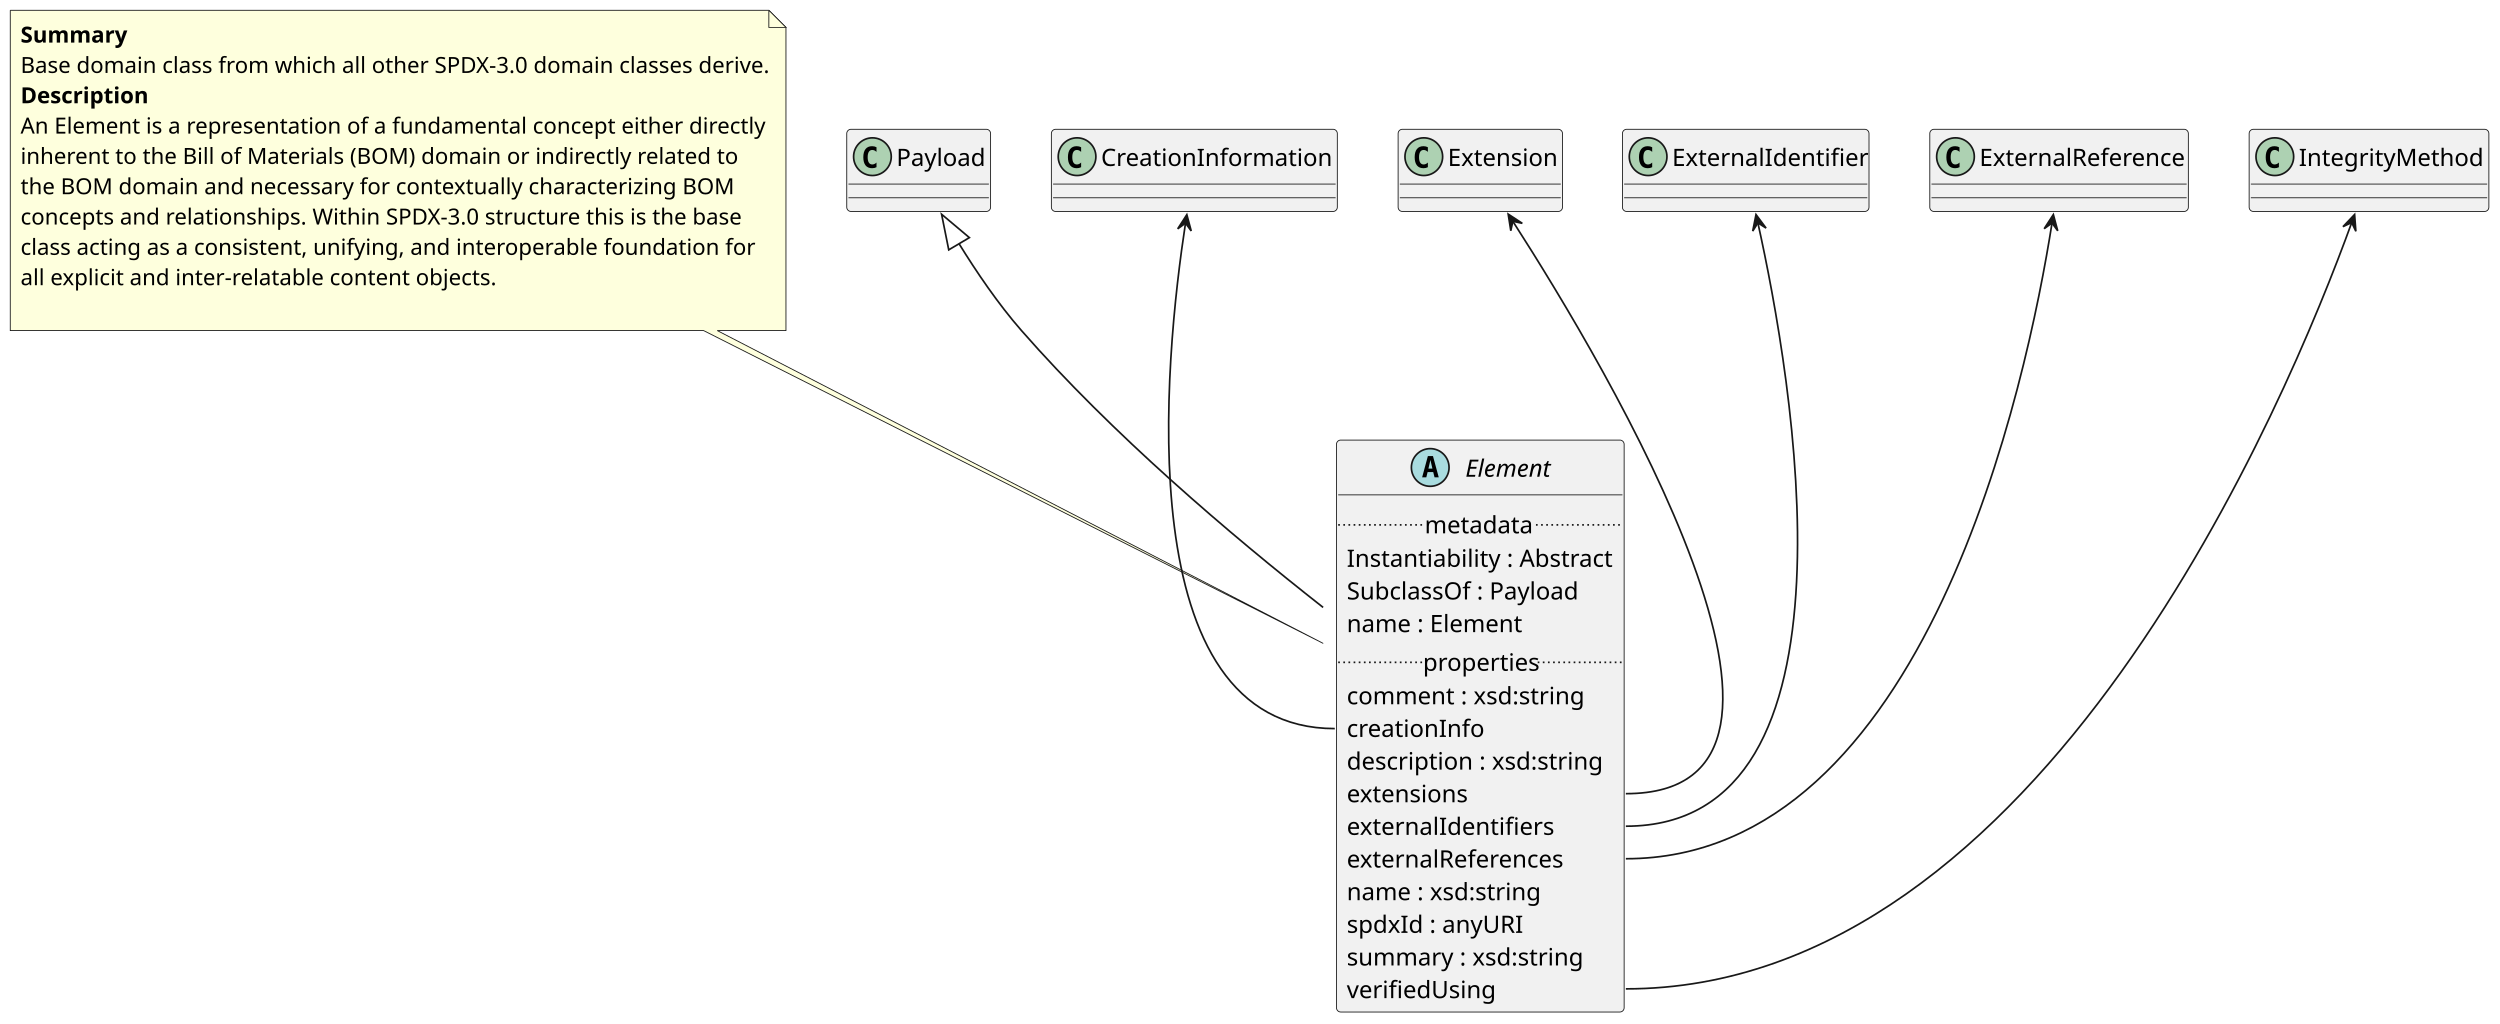
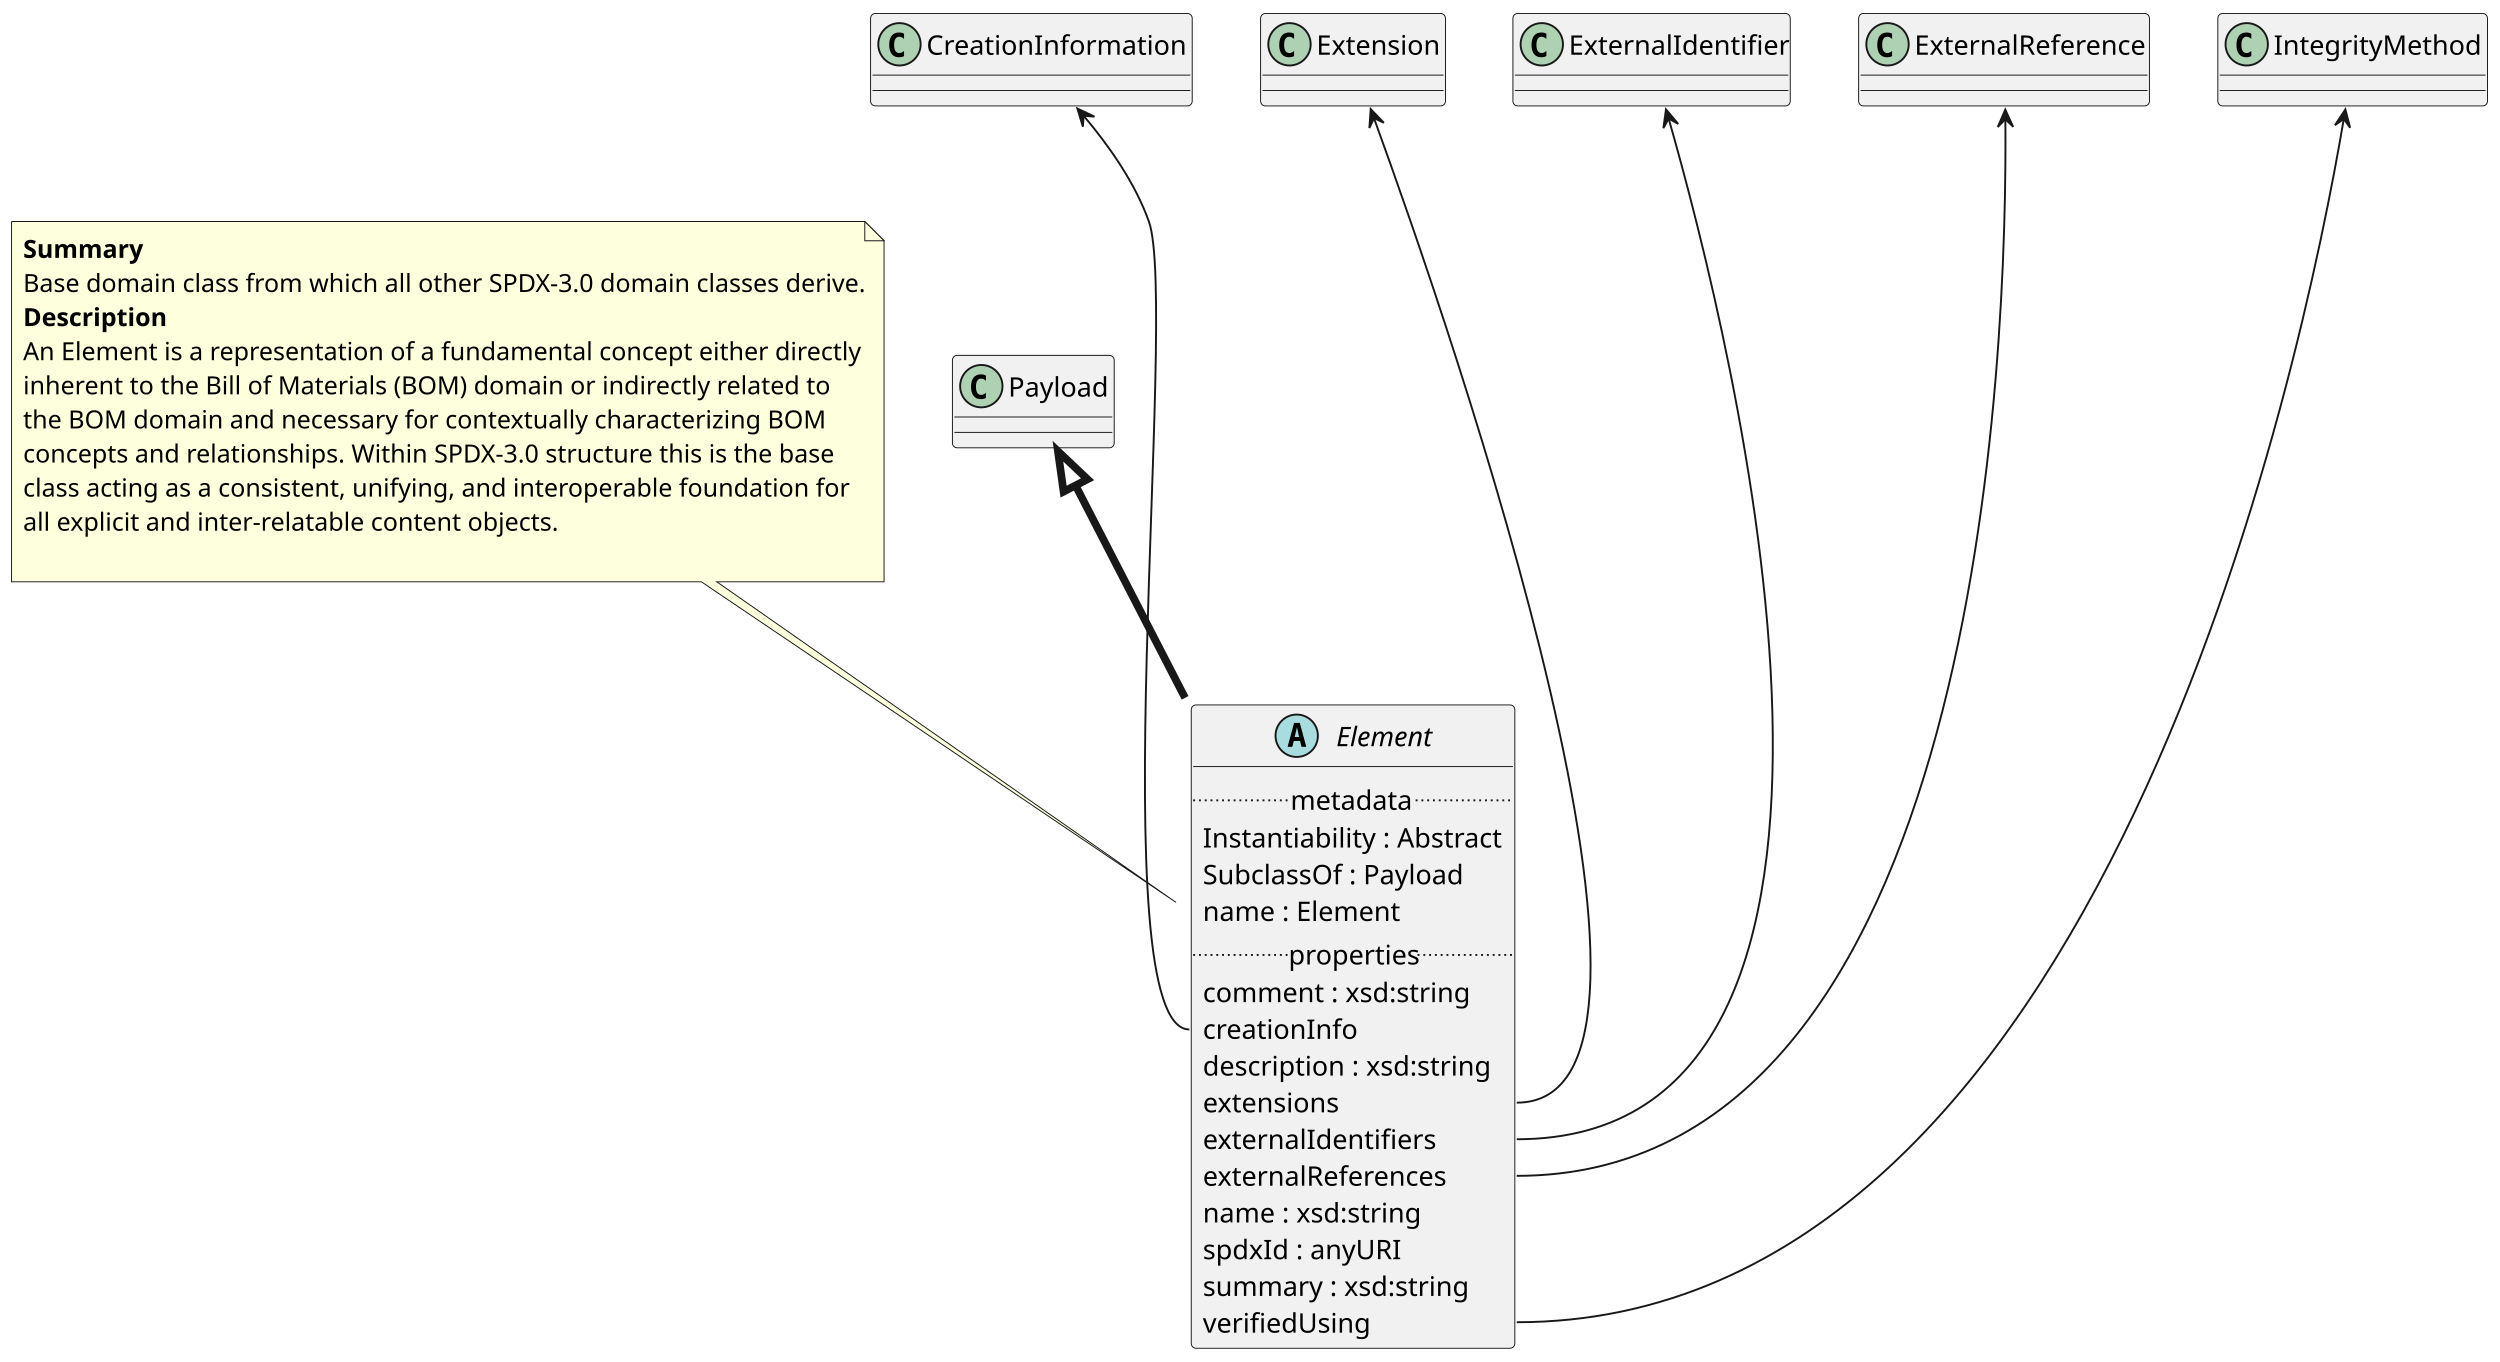
- <svg xmlns="http://www.w3.org/2000/svg" contentStyleType="text/css" height="598px" preserveAspectRatio="none" style="width:1460px;height:598px;background:#FFFFFF;" version="1.1" viewBox="0 0 1460 598" width="1460px" zoomAndPan="magnify">
+ <svg xmlns="http://www.w3.org/2000/svg" contentStyleType="text/css" height="707px" preserveAspectRatio="none" style="width:1298px;height:707px;background:#FFFFFF;" version="1.1" viewBox="0 0 1298 707" width="1298px" zoomAndPan="magnify">
  <defs />
  <g>
    <g id="elem_Element">
-       <rect codeLine="1" fill="#F1F1F1" height="334.019" id="Element" rx="2.5" ry="2.5" style="stroke:#181818;stroke-width:0.5;" width="168" x="780.5" y="257" />
-       <ellipse cx="835.25" cy="273" fill="#A9DCDF" rx="11" ry="11" style="stroke:#181818;stroke-width:1.0;" />
-       <path d="M833.875,266.359 L836.859,266.359 L840.219,278.75 L837.766,278.75 L837,275.688 L833.719,275.688 L832.969,278.75 L830.531,278.75 L833.875,266.359 Z M836.531,273.672 L835.359,268.594 L834.203,273.672 L836.531,273.672 Z " fill="#000000" />
-       <text fill="#000000" font-family="sans-serif" font-size="14" font-style="italic" lengthAdjust="spacing" textLength="50" x="855.75" y="278.432">Element</text>
-       <line style="stroke:#181818;stroke-width:0.5;" x1="781.5" x2="947.5" y1="289" y2="289" />
-       <text fill="#000000" font-family="sans-serif" font-size="14" lengthAdjust="spacing" textLength="156" x="786.5" y="331.034">Instantiability : Abstract</text>
-       <text fill="#000000" font-family="sans-serif" font-size="14" lengthAdjust="spacing" textLength="135" x="786.5" y="350.102">SubclassOf : Payload</text>
-       <text fill="#000000" font-family="sans-serif" font-size="14" lengthAdjust="spacing" textLength="102" x="786.5" y="369.17">name : Element</text>
-       <line style="stroke:#181818;stroke-width:1.0;stroke-dasharray:1.0,2.0;" x1="781.5" x2="832" y1="306.534" y2="306.534" />
-       <text fill="#000000" font-family="sans-serif" font-size="14" lengthAdjust="spacing" textLength="65" x="832" y="311.466">metadata</text>
-       <line style="stroke:#181818;stroke-width:1.0;stroke-dasharray:1.0,2.0;" x1="897" x2="947.5" y1="306.534" y2="306.534" />
-       <text fill="#000000" font-family="sans-serif" font-size="14" lengthAdjust="spacing" textLength="137" x="786.5" y="411.305">comment : xsd:string</text>
-       <text fill="#000000" font-family="sans-serif" font-size="14" lengthAdjust="spacing" textLength="81" x="786.5" y="430.373">creationInfo</text>
-       <text fill="#000000" font-family="sans-serif" font-size="14" lengthAdjust="spacing" textLength="145" x="786.5" y="449.441">description : xsd:string</text>
-       <text fill="#000000" font-family="sans-serif" font-size="14" lengthAdjust="spacing" textLength="71" x="786.5" y="468.509">extensions</text>
-       <text fill="#000000" font-family="sans-serif" font-size="14" lengthAdjust="spacing" textLength="119" x="786.5" y="487.577">externalIdentifiers</text>
-       <text fill="#000000" font-family="sans-serif" font-size="14" lengthAdjust="spacing" textLength="126" x="786.5" y="506.645">externalReferences</text>
-       <text fill="#000000" font-family="sans-serif" font-size="14" lengthAdjust="spacing" textLength="110" x="786.5" y="525.713">name : xsd:string</text>
-       <text fill="#000000" font-family="sans-serif" font-size="14" lengthAdjust="spacing" textLength="100" x="786.5" y="544.781">spdxId : anyURI</text>
-       <text fill="#000000" font-family="sans-serif" font-size="14" lengthAdjust="spacing" textLength="134" x="786.5" y="563.849">summary : xsd:string</text>
-       <text fill="#000000" font-family="sans-serif" font-size="14" lengthAdjust="spacing" textLength="82" x="786.5" y="582.917">verifiedUsing</text>
-       <line style="stroke:#181818;stroke-width:1.0;stroke-dasharray:1.0,2.0;" x1="781.5" x2="831" y1="386.806" y2="386.806" />
-       <text fill="#000000" font-family="sans-serif" font-size="14" lengthAdjust="spacing" textLength="67" x="831" y="391.738">properties</text>
-       <line style="stroke:#181818;stroke-width:1.0;stroke-dasharray:1.0,2.0;" x1="898" x2="947.5" y1="386.806" y2="386.806" />
+       <rect codeLine="1" fill="#F1F1F1" height="334.019" id="Element" rx="2.5" ry="2.5" style="stroke:#181818;stroke-width:0.5;" width="168" x="618.5" y="366" />
+       <ellipse cx="673.25" cy="382" fill="#A9DCDF" rx="11" ry="11" style="stroke:#181818;stroke-width:1.0;" />
+       <path d="M671.875,375.359 L674.859,375.359 L678.219,387.75 L675.766,387.75 L675,384.688 L671.719,384.688 L670.969,387.75 L668.531,387.75 L671.875,375.359 Z M674.531,382.672 L673.359,377.594 L672.203,382.672 L674.531,382.672 Z " fill="#000000" />
+       <text fill="#000000" font-family="sans-serif" font-size="14" font-style="italic" lengthAdjust="spacing" textLength="50" x="693.75" y="387.432">Element</text>
+       <line style="stroke:#181818;stroke-width:0.5;" x1="619.5" x2="785.5" y1="398" y2="398" />
+       <text fill="#000000" font-family="sans-serif" font-size="14" lengthAdjust="spacing" textLength="156" x="624.5" y="440.034">Instantiability : Abstract</text>
+       <text fill="#000000" font-family="sans-serif" font-size="14" lengthAdjust="spacing" textLength="135" x="624.5" y="459.102">SubclassOf : Payload</text>
+       <text fill="#000000" font-family="sans-serif" font-size="14" lengthAdjust="spacing" textLength="102" x="624.5" y="478.17">name : Element</text>
+       <line style="stroke:#181818;stroke-width:1.0;stroke-dasharray:1.0,2.0;" x1="619.5" x2="670" y1="415.534" y2="415.534" />
+       <text fill="#000000" font-family="sans-serif" font-size="14" lengthAdjust="spacing" textLength="65" x="670" y="420.466">metadata</text>
+       <line style="stroke:#181818;stroke-width:1.0;stroke-dasharray:1.0,2.0;" x1="735" x2="785.5" y1="415.534" y2="415.534" />
+       <text fill="#000000" font-family="sans-serif" font-size="14" lengthAdjust="spacing" textLength="137" x="624.5" y="520.306">comment : xsd:string</text>
+       <text fill="#000000" font-family="sans-serif" font-size="14" lengthAdjust="spacing" textLength="81" x="624.5" y="539.373">creationInfo</text>
+       <text fill="#000000" font-family="sans-serif" font-size="14" lengthAdjust="spacing" textLength="145" x="624.5" y="558.441">description : xsd:string</text>
+       <text fill="#000000" font-family="sans-serif" font-size="14" lengthAdjust="spacing" textLength="71" x="624.5" y="577.509">extensions</text>
+       <text fill="#000000" font-family="sans-serif" font-size="14" lengthAdjust="spacing" textLength="119" x="624.5" y="596.577">externalIdentifiers</text>
+       <text fill="#000000" font-family="sans-serif" font-size="14" lengthAdjust="spacing" textLength="126" x="624.5" y="615.645">externalReferences</text>
+       <text fill="#000000" font-family="sans-serif" font-size="14" lengthAdjust="spacing" textLength="110" x="624.5" y="634.713">name : xsd:string</text>
+       <text fill="#000000" font-family="sans-serif" font-size="14" lengthAdjust="spacing" textLength="100" x="624.5" y="653.781">spdxId : anyURI</text>
+       <text fill="#000000" font-family="sans-serif" font-size="14" lengthAdjust="spacing" textLength="134" x="624.5" y="672.849">summary : xsd:string</text>
+       <text fill="#000000" font-family="sans-serif" font-size="14" lengthAdjust="spacing" textLength="82" x="624.5" y="691.917">verifiedUsing</text>
+       <line style="stroke:#181818;stroke-width:1.0;stroke-dasharray:1.0,2.0;" x1="619.5" x2="669" y1="495.806" y2="495.806" />
+       <text fill="#000000" font-family="sans-serif" font-size="14" lengthAdjust="spacing" textLength="67" x="669" y="500.738">properties</text>
+       <line style="stroke:#181818;stroke-width:1.0;stroke-dasharray:1.0,2.0;" x1="736" x2="785.5" y1="495.806" y2="495.806" />
    </g>
    <g id="elem_GMN3">
-       <path d="M6,6 L6,193.06 A0,0 0 0 0 6,193.06 L410.88,193.06 L772.77,375.76 L418.88,193.06 L459,193.06 A0,0 0 0 0 459,193.06 L459,16 L449,6 L6,6 A0,0 0 0 0 6,6 " fill="#FEFFDD" style="stroke:#181818;stroke-width:0.5;" />
-       <path d="M449,6 L449,16 L459,16 L449,6 " fill="#FEFFDD" style="stroke:#181818;stroke-width:0.5;" />
-       <text fill="#000000" font-family="sans-serif" font-size="13" font-weight="bold" lengthAdjust="spacing" textLength="62" x="12" y="24.897">Summary</text>
-       <text fill="#000000" font-family="sans-serif" font-size="13" lengthAdjust="spacing" textLength="432" x="12" y="42.603">Base domain class from which all other SPDX-3.0 domain classes derive.</text>
-       <text fill="#000000" font-family="sans-serif" font-size="13" font-weight="bold" lengthAdjust="spacing" textLength="81" x="12" y="60.309">Description</text>
-       <text fill="#000000" font-family="sans-serif" font-size="13" lengthAdjust="spacing" textLength="428" x="12" y="78.015">An Element is a representation of a fundamental concept either directly</text>
-       <text fill="#000000" font-family="sans-serif" font-size="13" lengthAdjust="spacing" textLength="407" x="12" y="95.721">inherent to the Bill of Materials (BOM) domain or indirectly related to</text>
-       <text fill="#000000" font-family="sans-serif" font-size="13" lengthAdjust="spacing" textLength="409" x="12" y="113.427">the BOM domain and necessary for contextually characterizing BOM</text>
-       <text fill="#000000" font-family="sans-serif" font-size="13" lengthAdjust="spacing" textLength="417" x="12" y="131.133">concepts and relationships. Within SPDX-3.0 structure this is the base</text>
-       <text fill="#000000" font-family="sans-serif" font-size="13" lengthAdjust="spacing" textLength="424" x="12" y="148.839">class acting as a consistent, unifying, and interoperable foundation for</text>
-       <text fill="#000000" font-family="sans-serif" font-size="13" lengthAdjust="spacing" textLength="272" x="12" y="166.545">all explicit and inter-relatable content objects.</text>
-       <text fill="#000000" font-family="sans-serif" font-size="13" lengthAdjust="spacing" textLength="3" x="12" y="184.251"> </text>
+       <path d="M6,115 L6,302.06 A0,0 0 0 0 6,302.06 L364.13,302.06 L610.62,468.55 L372.13,302.06 L459,302.06 A0,0 0 0 0 459,302.06 L459,125 L449,115 L6,115 A0,0 0 0 0 6,115 " fill="#FEFFDD" style="stroke:#181818;stroke-width:0.5;" />
+       <path d="M449,115 L449,125 L459,125 L449,115 " fill="#FEFFDD" style="stroke:#181818;stroke-width:0.5;" />
+       <text fill="#000000" font-family="sans-serif" font-size="13" font-weight="bold" lengthAdjust="spacing" textLength="62" x="12" y="133.897">Summary</text>
+       <text fill="#000000" font-family="sans-serif" font-size="13" lengthAdjust="spacing" textLength="432" x="12" y="151.603">Base domain class from which all other SPDX-3.0 domain classes derive.</text>
+       <text fill="#000000" font-family="sans-serif" font-size="13" font-weight="bold" lengthAdjust="spacing" textLength="81" x="12" y="169.309">Description</text>
+       <text fill="#000000" font-family="sans-serif" font-size="13" lengthAdjust="spacing" textLength="428" x="12" y="187.015">An Element is a representation of a fundamental concept either directly</text>
+       <text fill="#000000" font-family="sans-serif" font-size="13" lengthAdjust="spacing" textLength="407" x="12" y="204.721">inherent to the Bill of Materials (BOM) domain or indirectly related to</text>
+       <text fill="#000000" font-family="sans-serif" font-size="13" lengthAdjust="spacing" textLength="409" x="12" y="222.427">the BOM domain and necessary for contextually characterizing BOM</text>
+       <text fill="#000000" font-family="sans-serif" font-size="13" lengthAdjust="spacing" textLength="417" x="12" y="240.133">concepts and relationships. Within SPDX-3.0 structure this is the base</text>
+       <text fill="#000000" font-family="sans-serif" font-size="13" lengthAdjust="spacing" textLength="424" x="12" y="257.839">class acting as a consistent, unifying, and interoperable foundation for</text>
+       <text fill="#000000" font-family="sans-serif" font-size="13" lengthAdjust="spacing" textLength="272" x="12" y="275.545">all explicit and inter-relatable content objects.</text>
+       <text fill="#000000" font-family="sans-serif" font-size="13" lengthAdjust="spacing" textLength="3" x="12" y="293.251"> </text>
    </g>
    <g id="elem_Payload">
-       <rect fill="#F1F1F1" height="48" id="Payload" rx="2.5" ry="2.5" style="stroke:#181818;stroke-width:0.5;" width="84" x="494.5" y="75.5" />
-       <ellipse cx="509.5" cy="91.5" fill="#ADD1B2" rx="11" ry="11" style="stroke:#181818;stroke-width:1.0;" />
-       <path d="M509.297,98.234 Q506.812,98.234 505.484,96.594 Q504.172,94.922 504.172,91.812 Q504.172,88.688 505.484,87.031 Q506.812,85.375 509.297,85.375 Q510.016,85.375 510.672,85.531 Q511.312,85.688 511.875,85.984 L511.875,88.703 Q511.516,88.359 511.219,88.172 Q510.922,87.969 510.656,87.844 Q510.344,87.703 510.031,87.641 Q509.734,87.578 509.422,87.578 Q508.094,87.578 507.406,88.641 Q506.719,89.734 506.719,91.812 Q506.719,93.906 507.406,94.969 Q508.094,96.047 509.422,96.047 Q510.062,96.047 510.656,95.766 Q510.953,95.641 511.234,95.453 Q511.531,95.25 511.875,94.922 L511.875,97.641 Q511.297,97.938 510.656,98.094 Q510.016,98.234 509.297,98.234 Z " fill="#000000" />
-       <text fill="#000000" font-family="sans-serif" font-size="14" lengthAdjust="spacing" textLength="52" x="523.5" y="96.932">Payload</text>
-       <line style="stroke:#181818;stroke-width:0.5;" x1="495.5" x2="577.5" y1="107.5" y2="107.5" />
-       <line style="stroke:#181818;stroke-width:0.5;" x1="495.5" x2="577.5" y1="115.5" y2="115.5" />
+       <rect fill="#F1F1F1" height="48" id="Payload" rx="2.5" ry="2.5" style="stroke:#181818;stroke-width:0.5;" width="84" x="494.5" y="184.5" />
+       <ellipse cx="509.5" cy="200.5" fill="#ADD1B2" rx="11" ry="11" style="stroke:#181818;stroke-width:1.0;" />
+       <path d="M509.297,207.234 Q506.812,207.234 505.484,205.594 Q504.172,203.922 504.172,200.812 Q504.172,197.688 505.484,196.031 Q506.812,194.375 509.297,194.375 Q510.016,194.375 510.672,194.531 Q511.312,194.688 511.875,194.984 L511.875,197.703 Q511.516,197.359 511.219,197.172 Q510.922,196.969 510.656,196.844 Q510.344,196.703 510.031,196.641 Q509.734,196.578 509.422,196.578 Q508.094,196.578 507.406,197.641 Q506.719,198.734 506.719,200.812 Q506.719,202.906 507.406,203.969 Q508.094,205.047 509.422,205.047 Q510.062,205.047 510.656,204.766 Q510.953,204.641 511.234,204.453 Q511.531,204.25 511.875,203.922 L511.875,206.641 Q511.297,206.938 510.656,207.094 Q510.016,207.234 509.297,207.234 Z " fill="#000000" />
+       <text fill="#000000" font-family="sans-serif" font-size="14" lengthAdjust="spacing" textLength="52" x="523.5" y="205.932">Payload</text>
+       <line style="stroke:#181818;stroke-width:0.5;" x1="495.5" x2="577.5" y1="216.5" y2="216.5" />
+       <line style="stroke:#181818;stroke-width:0.5;" x1="495.5" x2="577.5" y1="224.5" y2="224.5" />
    </g>
    <g id="elem_CreationInformation">
-       <rect fill="#F1F1F1" height="48" id="CreationInformation" rx="2.5" ry="2.5" style="stroke:#181818;stroke-width:0.5;" width="167" x="614" y="75.5" />
-       <ellipse cx="629" cy="91.5" fill="#ADD1B2" rx="11" ry="11" style="stroke:#181818;stroke-width:1.0;" />
-       <path d="M628.797,98.234 Q626.312,98.234 624.984,96.594 Q623.672,94.922 623.672,91.812 Q623.672,88.688 624.984,87.031 Q626.312,85.375 628.797,85.375 Q629.516,85.375 630.172,85.531 Q630.812,85.688 631.375,85.984 L631.375,88.703 Q631.016,88.359 630.719,88.172 Q630.422,87.969 630.156,87.844 Q629.844,87.703 629.531,87.641 Q629.234,87.578 628.922,87.578 Q627.594,87.578 626.906,88.641 Q626.219,89.734 626.219,91.812 Q626.219,93.906 626.906,94.969 Q627.594,96.047 628.922,96.047 Q629.562,96.047 630.156,95.766 Q630.453,95.641 630.734,95.453 Q631.031,95.25 631.375,94.922 L631.375,97.641 Q630.797,97.938 630.156,98.094 Q629.516,98.234 628.797,98.234 Z " fill="#000000" />
-       <text fill="#000000" font-family="sans-serif" font-size="14" lengthAdjust="spacing" textLength="135" x="643" y="96.932">CreationInformation</text>
-       <line style="stroke:#181818;stroke-width:0.5;" x1="615" x2="780" y1="107.5" y2="107.5" />
-       <line style="stroke:#181818;stroke-width:0.5;" x1="615" x2="780" y1="115.5" y2="115.5" />
+       <rect fill="#F1F1F1" height="48" id="CreationInformation" rx="2.5" ry="2.5" style="stroke:#181818;stroke-width:0.5;" width="167" x="452" y="7" />
+       <ellipse cx="467" cy="23" fill="#ADD1B2" rx="11" ry="11" style="stroke:#181818;stroke-width:1.0;" />
+       <path d="M466.797,29.734 Q464.312,29.734 462.984,28.094 Q461.672,26.422 461.672,23.312 Q461.672,20.188 462.984,18.531 Q464.312,16.875 466.797,16.875 Q467.516,16.875 468.172,17.031 Q468.812,17.188 469.375,17.484 L469.375,20.203 Q469.016,19.859 468.719,19.672 Q468.422,19.469 468.156,19.344 Q467.844,19.203 467.531,19.141 Q467.234,19.078 466.922,19.078 Q465.594,19.078 464.906,20.141 Q464.219,21.234 464.219,23.312 Q464.219,25.406 464.906,26.469 Q465.594,27.547 466.922,27.547 Q467.562,27.547 468.156,27.266 Q468.453,27.141 468.734,26.953 Q469.031,26.75 469.375,26.422 L469.375,29.141 Q468.797,29.438 468.156,29.594 Q467.516,29.734 466.797,29.734 Z " fill="#000000" />
+       <text fill="#000000" font-family="sans-serif" font-size="14" lengthAdjust="spacing" textLength="135" x="481" y="28.432">CreationInformation</text>
+       <line style="stroke:#181818;stroke-width:0.5;" x1="453" x2="618" y1="39" y2="39" />
+       <line style="stroke:#181818;stroke-width:0.5;" x1="453" x2="618" y1="47" y2="47" />
    </g>
    <g id="elem_Extension">
-       <rect fill="#F1F1F1" height="48" id="Extension" rx="2.5" ry="2.5" style="stroke:#181818;stroke-width:0.5;" width="96" x="816.5" y="75.5" />
-       <ellipse cx="831.5" cy="91.5" fill="#ADD1B2" rx="11" ry="11" style="stroke:#181818;stroke-width:1.0;" />
-       <path d="M831.297,98.234 Q828.812,98.234 827.484,96.594 Q826.172,94.922 826.172,91.812 Q826.172,88.688 827.484,87.031 Q828.812,85.375 831.297,85.375 Q832.016,85.375 832.672,85.531 Q833.312,85.688 833.875,85.984 L833.875,88.703 Q833.516,88.359 833.219,88.172 Q832.922,87.969 832.656,87.844 Q832.344,87.703 832.031,87.641 Q831.734,87.578 831.422,87.578 Q830.094,87.578 829.406,88.641 Q828.719,89.734 828.719,91.812 Q828.719,93.906 829.406,94.969 Q830.094,96.047 831.422,96.047 Q832.062,96.047 832.656,95.766 Q832.953,95.641 833.234,95.453 Q833.531,95.25 833.875,94.922 L833.875,97.641 Q833.297,97.938 832.656,98.094 Q832.016,98.234 831.297,98.234 Z " fill="#000000" />
-       <text fill="#000000" font-family="sans-serif" font-size="14" lengthAdjust="spacing" textLength="64" x="845.5" y="96.932">Extension</text>
-       <line style="stroke:#181818;stroke-width:0.5;" x1="817.5" x2="911.5" y1="107.5" y2="107.5" />
-       <line style="stroke:#181818;stroke-width:0.5;" x1="817.5" x2="911.5" y1="115.5" y2="115.5" />
+       <rect fill="#F1F1F1" height="48" id="Extension" rx="2.5" ry="2.5" style="stroke:#181818;stroke-width:0.5;" width="96" x="654.5" y="7" />
+       <ellipse cx="669.5" cy="23" fill="#ADD1B2" rx="11" ry="11" style="stroke:#181818;stroke-width:1.0;" />
+       <path d="M669.297,29.734 Q666.812,29.734 665.484,28.094 Q664.172,26.422 664.172,23.312 Q664.172,20.188 665.484,18.531 Q666.812,16.875 669.297,16.875 Q670.016,16.875 670.672,17.031 Q671.312,17.188 671.875,17.484 L671.875,20.203 Q671.516,19.859 671.219,19.672 Q670.922,19.469 670.656,19.344 Q670.344,19.203 670.031,19.141 Q669.734,19.078 669.422,19.078 Q668.094,19.078 667.406,20.141 Q666.719,21.234 666.719,23.312 Q666.719,25.406 667.406,26.469 Q668.094,27.547 669.422,27.547 Q670.062,27.547 670.656,27.266 Q670.953,27.141 671.234,26.953 Q671.531,26.75 671.875,26.422 L671.875,29.141 Q671.297,29.438 670.656,29.594 Q670.016,29.734 669.297,29.734 Z " fill="#000000" />
+       <text fill="#000000" font-family="sans-serif" font-size="14" lengthAdjust="spacing" textLength="64" x="683.5" y="28.432">Extension</text>
+       <line style="stroke:#181818;stroke-width:0.5;" x1="655.5" x2="749.5" y1="39" y2="39" />
+       <line style="stroke:#181818;stroke-width:0.5;" x1="655.5" x2="749.5" y1="47" y2="47" />
    </g>
    <g id="elem_ExternalIdentifier">
-       <rect fill="#F1F1F1" height="48" id="ExternalIdentifier" rx="2.5" ry="2.5" style="stroke:#181818;stroke-width:0.5;" width="144" x="947.5" y="75.5" />
-       <ellipse cx="962.5" cy="91.5" fill="#ADD1B2" rx="11" ry="11" style="stroke:#181818;stroke-width:1.0;" />
-       <path d="M962.297,98.234 Q959.812,98.234 958.484,96.594 Q957.172,94.922 957.172,91.812 Q957.172,88.688 958.484,87.031 Q959.812,85.375 962.297,85.375 Q963.016,85.375 963.672,85.531 Q964.312,85.688 964.875,85.984 L964.875,88.703 Q964.516,88.359 964.219,88.172 Q963.922,87.969 963.656,87.844 Q963.344,87.703 963.031,87.641 Q962.734,87.578 962.422,87.578 Q961.094,87.578 960.406,88.641 Q959.719,89.734 959.719,91.812 Q959.719,93.906 960.406,94.969 Q961.094,96.047 962.422,96.047 Q963.062,96.047 963.656,95.766 Q963.953,95.641 964.234,95.453 Q964.531,95.25 964.875,94.922 L964.875,97.641 Q964.297,97.938 963.656,98.094 Q963.016,98.234 962.297,98.234 Z " fill="#000000" />
-       <text fill="#000000" font-family="sans-serif" font-size="14" lengthAdjust="spacing" textLength="112" x="976.5" y="96.932">ExternalIdentifier</text>
-       <line style="stroke:#181818;stroke-width:0.5;" x1="948.5" x2="1090.5" y1="107.5" y2="107.5" />
-       <line style="stroke:#181818;stroke-width:0.5;" x1="948.5" x2="1090.5" y1="115.5" y2="115.5" />
+       <rect fill="#F1F1F1" height="48" id="ExternalIdentifier" rx="2.5" ry="2.5" style="stroke:#181818;stroke-width:0.5;" width="144" x="785.5" y="7" />
+       <ellipse cx="800.5" cy="23" fill="#ADD1B2" rx="11" ry="11" style="stroke:#181818;stroke-width:1.0;" />
+       <path d="M800.297,29.734 Q797.812,29.734 796.484,28.094 Q795.172,26.422 795.172,23.312 Q795.172,20.188 796.484,18.531 Q797.812,16.875 800.297,16.875 Q801.016,16.875 801.672,17.031 Q802.312,17.188 802.875,17.484 L802.875,20.203 Q802.516,19.859 802.219,19.672 Q801.922,19.469 801.656,19.344 Q801.344,19.203 801.031,19.141 Q800.734,19.078 800.422,19.078 Q799.094,19.078 798.406,20.141 Q797.719,21.234 797.719,23.312 Q797.719,25.406 798.406,26.469 Q799.094,27.547 800.422,27.547 Q801.062,27.547 801.656,27.266 Q801.953,27.141 802.234,26.953 Q802.531,26.75 802.875,26.422 L802.875,29.141 Q802.297,29.438 801.656,29.594 Q801.016,29.734 800.297,29.734 Z " fill="#000000" />
+       <text fill="#000000" font-family="sans-serif" font-size="14" lengthAdjust="spacing" textLength="112" x="814.5" y="28.432">ExternalIdentifier</text>
+       <line style="stroke:#181818;stroke-width:0.5;" x1="786.5" x2="928.5" y1="39" y2="39" />
+       <line style="stroke:#181818;stroke-width:0.5;" x1="786.5" x2="928.5" y1="47" y2="47" />
    </g>
    <g id="elem_ExternalReference">
-       <rect fill="#F1F1F1" height="48" id="ExternalReference" rx="2.5" ry="2.5" style="stroke:#181818;stroke-width:0.5;" width="151" x="1127" y="75.5" />
-       <ellipse cx="1142" cy="91.5" fill="#ADD1B2" rx="11" ry="11" style="stroke:#181818;stroke-width:1.0;" />
-       <path d="M1141.797,98.234 Q1139.312,98.234 1137.984,96.594 Q1136.672,94.922 1136.672,91.812 Q1136.672,88.688 1137.984,87.031 Q1139.312,85.375 1141.797,85.375 Q1142.516,85.375 1143.172,85.531 Q1143.812,85.688 1144.375,85.984 L1144.375,88.703 Q1144.016,88.359 1143.719,88.172 Q1143.422,87.969 1143.156,87.844 Q1142.844,87.703 1142.531,87.641 Q1142.234,87.578 1141.922,87.578 Q1140.594,87.578 1139.906,88.641 Q1139.219,89.734 1139.219,91.812 Q1139.219,93.906 1139.906,94.969 Q1140.594,96.047 1141.922,96.047 Q1142.562,96.047 1143.156,95.766 Q1143.453,95.641 1143.734,95.453 Q1144.031,95.25 1144.375,94.922 L1144.375,97.641 Q1143.797,97.938 1143.156,98.094 Q1142.516,98.234 1141.797,98.234 Z " fill="#000000" />
-       <text fill="#000000" font-family="sans-serif" font-size="14" lengthAdjust="spacing" textLength="119" x="1156" y="96.932">ExternalReference</text>
-       <line style="stroke:#181818;stroke-width:0.5;" x1="1128" x2="1277" y1="107.5" y2="107.5" />
-       <line style="stroke:#181818;stroke-width:0.5;" x1="1128" x2="1277" y1="115.5" y2="115.5" />
+       <rect fill="#F1F1F1" height="48" id="ExternalReference" rx="2.5" ry="2.5" style="stroke:#181818;stroke-width:0.5;" width="151" x="965" y="7" />
+       <ellipse cx="980" cy="23" fill="#ADD1B2" rx="11" ry="11" style="stroke:#181818;stroke-width:1.0;" />
+       <path d="M979.797,29.734 Q977.312,29.734 975.984,28.094 Q974.672,26.422 974.672,23.312 Q974.672,20.188 975.984,18.531 Q977.312,16.875 979.797,16.875 Q980.516,16.875 981.172,17.031 Q981.812,17.188 982.375,17.484 L982.375,20.203 Q982.016,19.859 981.719,19.672 Q981.422,19.469 981.156,19.344 Q980.844,19.203 980.531,19.141 Q980.234,19.078 979.922,19.078 Q978.594,19.078 977.906,20.141 Q977.219,21.234 977.219,23.312 Q977.219,25.406 977.906,26.469 Q978.594,27.547 979.922,27.547 Q980.562,27.547 981.156,27.266 Q981.453,27.141 981.734,26.953 Q982.031,26.75 982.375,26.422 L982.375,29.141 Q981.797,29.438 981.156,29.594 Q980.516,29.734 979.797,29.734 Z " fill="#000000" />
+       <text fill="#000000" font-family="sans-serif" font-size="14" lengthAdjust="spacing" textLength="119" x="994" y="28.432">ExternalReference</text>
+       <line style="stroke:#181818;stroke-width:0.5;" x1="966" x2="1115" y1="39" y2="39" />
+       <line style="stroke:#181818;stroke-width:0.5;" x1="966" x2="1115" y1="47" y2="47" />
    </g>
    <g id="elem_IntegrityMethod">
-       <rect fill="#F1F1F1" height="48" id="IntegrityMethod" rx="2.5" ry="2.5" style="stroke:#181818;stroke-width:0.5;" width="140" x="1313.5" y="75.5" />
-       <ellipse cx="1328.5" cy="91.5" fill="#ADD1B2" rx="11" ry="11" style="stroke:#181818;stroke-width:1.0;" />
-       <path d="M1328.297,98.234 Q1325.812,98.234 1324.484,96.594 Q1323.172,94.922 1323.172,91.812 Q1323.172,88.688 1324.484,87.031 Q1325.812,85.375 1328.297,85.375 Q1329.016,85.375 1329.672,85.531 Q1330.312,85.688 1330.875,85.984 L1330.875,88.703 Q1330.516,88.359 1330.219,88.172 Q1329.922,87.969 1329.656,87.844 Q1329.344,87.703 1329.031,87.641 Q1328.734,87.578 1328.422,87.578 Q1327.094,87.578 1326.406,88.641 Q1325.719,89.734 1325.719,91.812 Q1325.719,93.906 1326.406,94.969 Q1327.094,96.047 1328.422,96.047 Q1329.062,96.047 1329.656,95.766 Q1329.953,95.641 1330.234,95.453 Q1330.531,95.25 1330.875,94.922 L1330.875,97.641 Q1330.297,97.938 1329.656,98.094 Q1329.016,98.234 1328.297,98.234 Z " fill="#000000" />
-       <text fill="#000000" font-family="sans-serif" font-size="14" lengthAdjust="spacing" textLength="108" x="1342.5" y="96.932">IntegrityMethod</text>
-       <line style="stroke:#181818;stroke-width:0.5;" x1="1314.5" x2="1452.5" y1="107.5" y2="107.5" />
-       <line style="stroke:#181818;stroke-width:0.5;" x1="1314.5" x2="1452.5" y1="115.5" y2="115.5" />
+       <rect fill="#F1F1F1" height="48" id="IntegrityMethod" rx="2.5" ry="2.5" style="stroke:#181818;stroke-width:0.5;" width="140" x="1151.5" y="7" />
+       <ellipse cx="1166.5" cy="23" fill="#ADD1B2" rx="11" ry="11" style="stroke:#181818;stroke-width:1.0;" />
+       <path d="M1166.297,29.734 Q1163.812,29.734 1162.484,28.094 Q1161.172,26.422 1161.172,23.312 Q1161.172,20.188 1162.484,18.531 Q1163.812,16.875 1166.297,16.875 Q1167.016,16.875 1167.672,17.031 Q1168.312,17.188 1168.875,17.484 L1168.875,20.203 Q1168.516,19.859 1168.219,19.672 Q1167.922,19.469 1167.656,19.344 Q1167.344,19.203 1167.031,19.141 Q1166.734,19.078 1166.422,19.078 Q1165.094,19.078 1164.406,20.141 Q1163.719,21.234 1163.719,23.312 Q1163.719,25.406 1164.406,26.469 Q1165.094,27.547 1166.422,27.547 Q1167.062,27.547 1167.656,27.266 Q1167.953,27.141 1168.234,26.953 Q1168.531,26.75 1168.875,26.422 L1168.875,29.141 Q1168.297,29.438 1167.656,29.594 Q1167.016,29.734 1166.297,29.734 Z " fill="#000000" />
+       <text fill="#000000" font-family="sans-serif" font-size="14" lengthAdjust="spacing" textLength="108" x="1180.5" y="28.432">IntegrityMethod</text>
+       <line style="stroke:#181818;stroke-width:0.5;" x1="1152.5" x2="1290.5" y1="39" y2="39" />
+       <line style="stroke:#181818;stroke-width:0.5;" x1="1152.5" x2="1290.5" y1="47" y2="47" />
    </g>
    <g id="link_Payload_Element">
-       <path codeLine="30" d="M560.04,142.26 C570.26,158.82 582.98,177.56 596.5,193 C649.25,253.27 718.03,311.84 772.7,354.73 " fill="none" id="Payload-backto-Element" style="stroke:#181818;stroke-width:1.0;" />
-       <polygon fill="none" points="554.06,145.91,549.89,125.13,566.11,138.77,554.06,145.91" style="stroke:#181818;stroke-width:1.0;" />
+       <path codeLine="30" d="M558.3,251.79 C573.22,280.72 594.06,321.16 615.28,362.31 " fill="none" id="Payload-backto-Element" style="stroke:#181818;stroke-width:4.0;" />
+       <polygon fill="none" points="552.21,255.25,549.27,234.26,564.65,248.83,552.21,255.25" style="stroke:#181818;stroke-width:4.0;" />
    </g>
    <g id="link_CreationInformation_Element">
-       <path codeLine="31" d="M692.4,129.84 C680.1,209.78 658.13,425.5 779.5,425.5 " fill="none" id="CreationInformation-backto-Element" style="stroke:#181818;stroke-width:1.0;" />
-       <polygon fill="#181818" points="693.11,125.37,687.77,133.645,692.339,130.31,695.674,134.879,693.11,125.37" style="stroke:#181818;stroke-width:1.0;" />
+       <path codeLine="31" d="M562.64,60.12 C575.36,75.15 589.28,94.72 596.5,115 C612.15,158.97 570.83,534.5 617.5,534.5 " fill="none" id="CreationInformation-backto-Element" style="stroke:#181818;stroke-width:1.0;" />
+       <polygon fill="#181818" points="559.37,56.35,562.228,65.775,562.639,60.133,568.281,60.544,559.37,56.35" style="stroke:#181818;stroke-width:1.0;" />
    </g>
    <g id="link_Extension_Element">
-       <path codeLine="32" d="M883.45,129.17 C938.59,214.91 1086.62,463.5 949.5,463.5 " fill="none" id="Extension-backto-Element" style="stroke:#181818;stroke-width:1.0;" />
-       <polygon fill="#181818" points="880.78,125.03,882.306,134.76,883.494,129.229,889.024,130.418,880.78,125.03" style="stroke:#181818;stroke-width:1.0;" />
+       <path codeLine="32" d="M713.36,61.3 C754.31,173.89 891.91,572.5 787.5,572.5 " fill="none" id="Extension-backto-Element" style="stroke:#181818;stroke-width:1.0;" />
+       <polygon fill="#181818" points="711.66,56.65,710.986,66.476,713.373,61.347,718.502,63.734,711.66,56.65" style="stroke:#181818;stroke-width:1.0;" />
    </g>
    <g id="link_ExternalIdentifier_Element">
-       <path codeLine="33" d="M1026.56,129.96 C1046.47,219.53 1092.71,482.5 949.5,482.5 " fill="none" id="ExternalIdentifier-backto-Element" style="stroke:#181818;stroke-width:1.0;" />
-       <polygon fill="#181818" points="1025.51,125.3,1023.585,134.959,1026.608,130.178,1031.389,133.202,1025.51,125.3" style="stroke:#181818;stroke-width:1.0;" />
+       <path codeLine="33" d="M866.36,61.55 C899.45,177.04 1003.19,591.5 787.5,591.5 " fill="none" id="ExternalIdentifier-backto-Element" style="stroke:#181818;stroke-width:1.0;" />
+       <polygon fill="#181818" points="864.98,56.78,863.633,66.536,866.367,61.584,871.319,64.317,864.98,56.78" style="stroke:#181818;stroke-width:1.0;" />
    </g>
    <g id="link_ExternalReference_Element">
-       <path codeLine="34" d="M1198.4,130.14 C1183.76,222.91 1125.15,501.5 949.5,501.5 " fill="none" id="ExternalReference-backto-Element" style="stroke:#181818;stroke-width:1.0;" />
-       <polygon fill="#181818" points="1199.15,125.29,1193.81,133.565,1198.379,130.23,1201.714,134.799,1199.15,125.29" style="stroke:#181818;stroke-width:1.0;" />
+       <path codeLine="34" d="M1041.19,61.76 C1042.27,180.05 1029.57,610.5 787.5,610.5 " fill="none" id="ExternalReference-backto-Element" style="stroke:#181818;stroke-width:1.0;" />
+       <polygon fill="#181818" points="1041.14,56.91,1037.243,65.955,1041.197,61.91,1045.243,65.864,1041.14,56.91" style="stroke:#181818;stroke-width:1.0;" />
    </g>
    <g id="link_IntegrityMethod_Element">
-       <path codeLine="35" d="M1373.49,129.74 C1335.91,233.44 1192.92,577.5 949.5,577.5 " fill="none" id="IntegrityMethod-backto-Element" style="stroke:#181818;stroke-width:1.0;" />
-       <polygon fill="#181818" points="1375.09,125.25,1368.286,132.371,1373.402,129.956,1375.817,135.072,1375.09,125.25" style="stroke:#181818;stroke-width:1.0;" />
+       <path codeLine="35" d="M1216.95,61.43 C1195.42,188.83 1091.85,686.5 787.5,686.5 " fill="none" id="IntegrityMethod-backto-Element" style="stroke:#181818;stroke-width:1.0;" />
+       <polygon fill="#181818" points="1217.72,56.79,1212.287,65.005,1216.893,61.721,1220.177,66.327,1217.72,56.79" style="stroke:#181818;stroke-width:1.0;" />
    </g>
  </g>
</svg>
